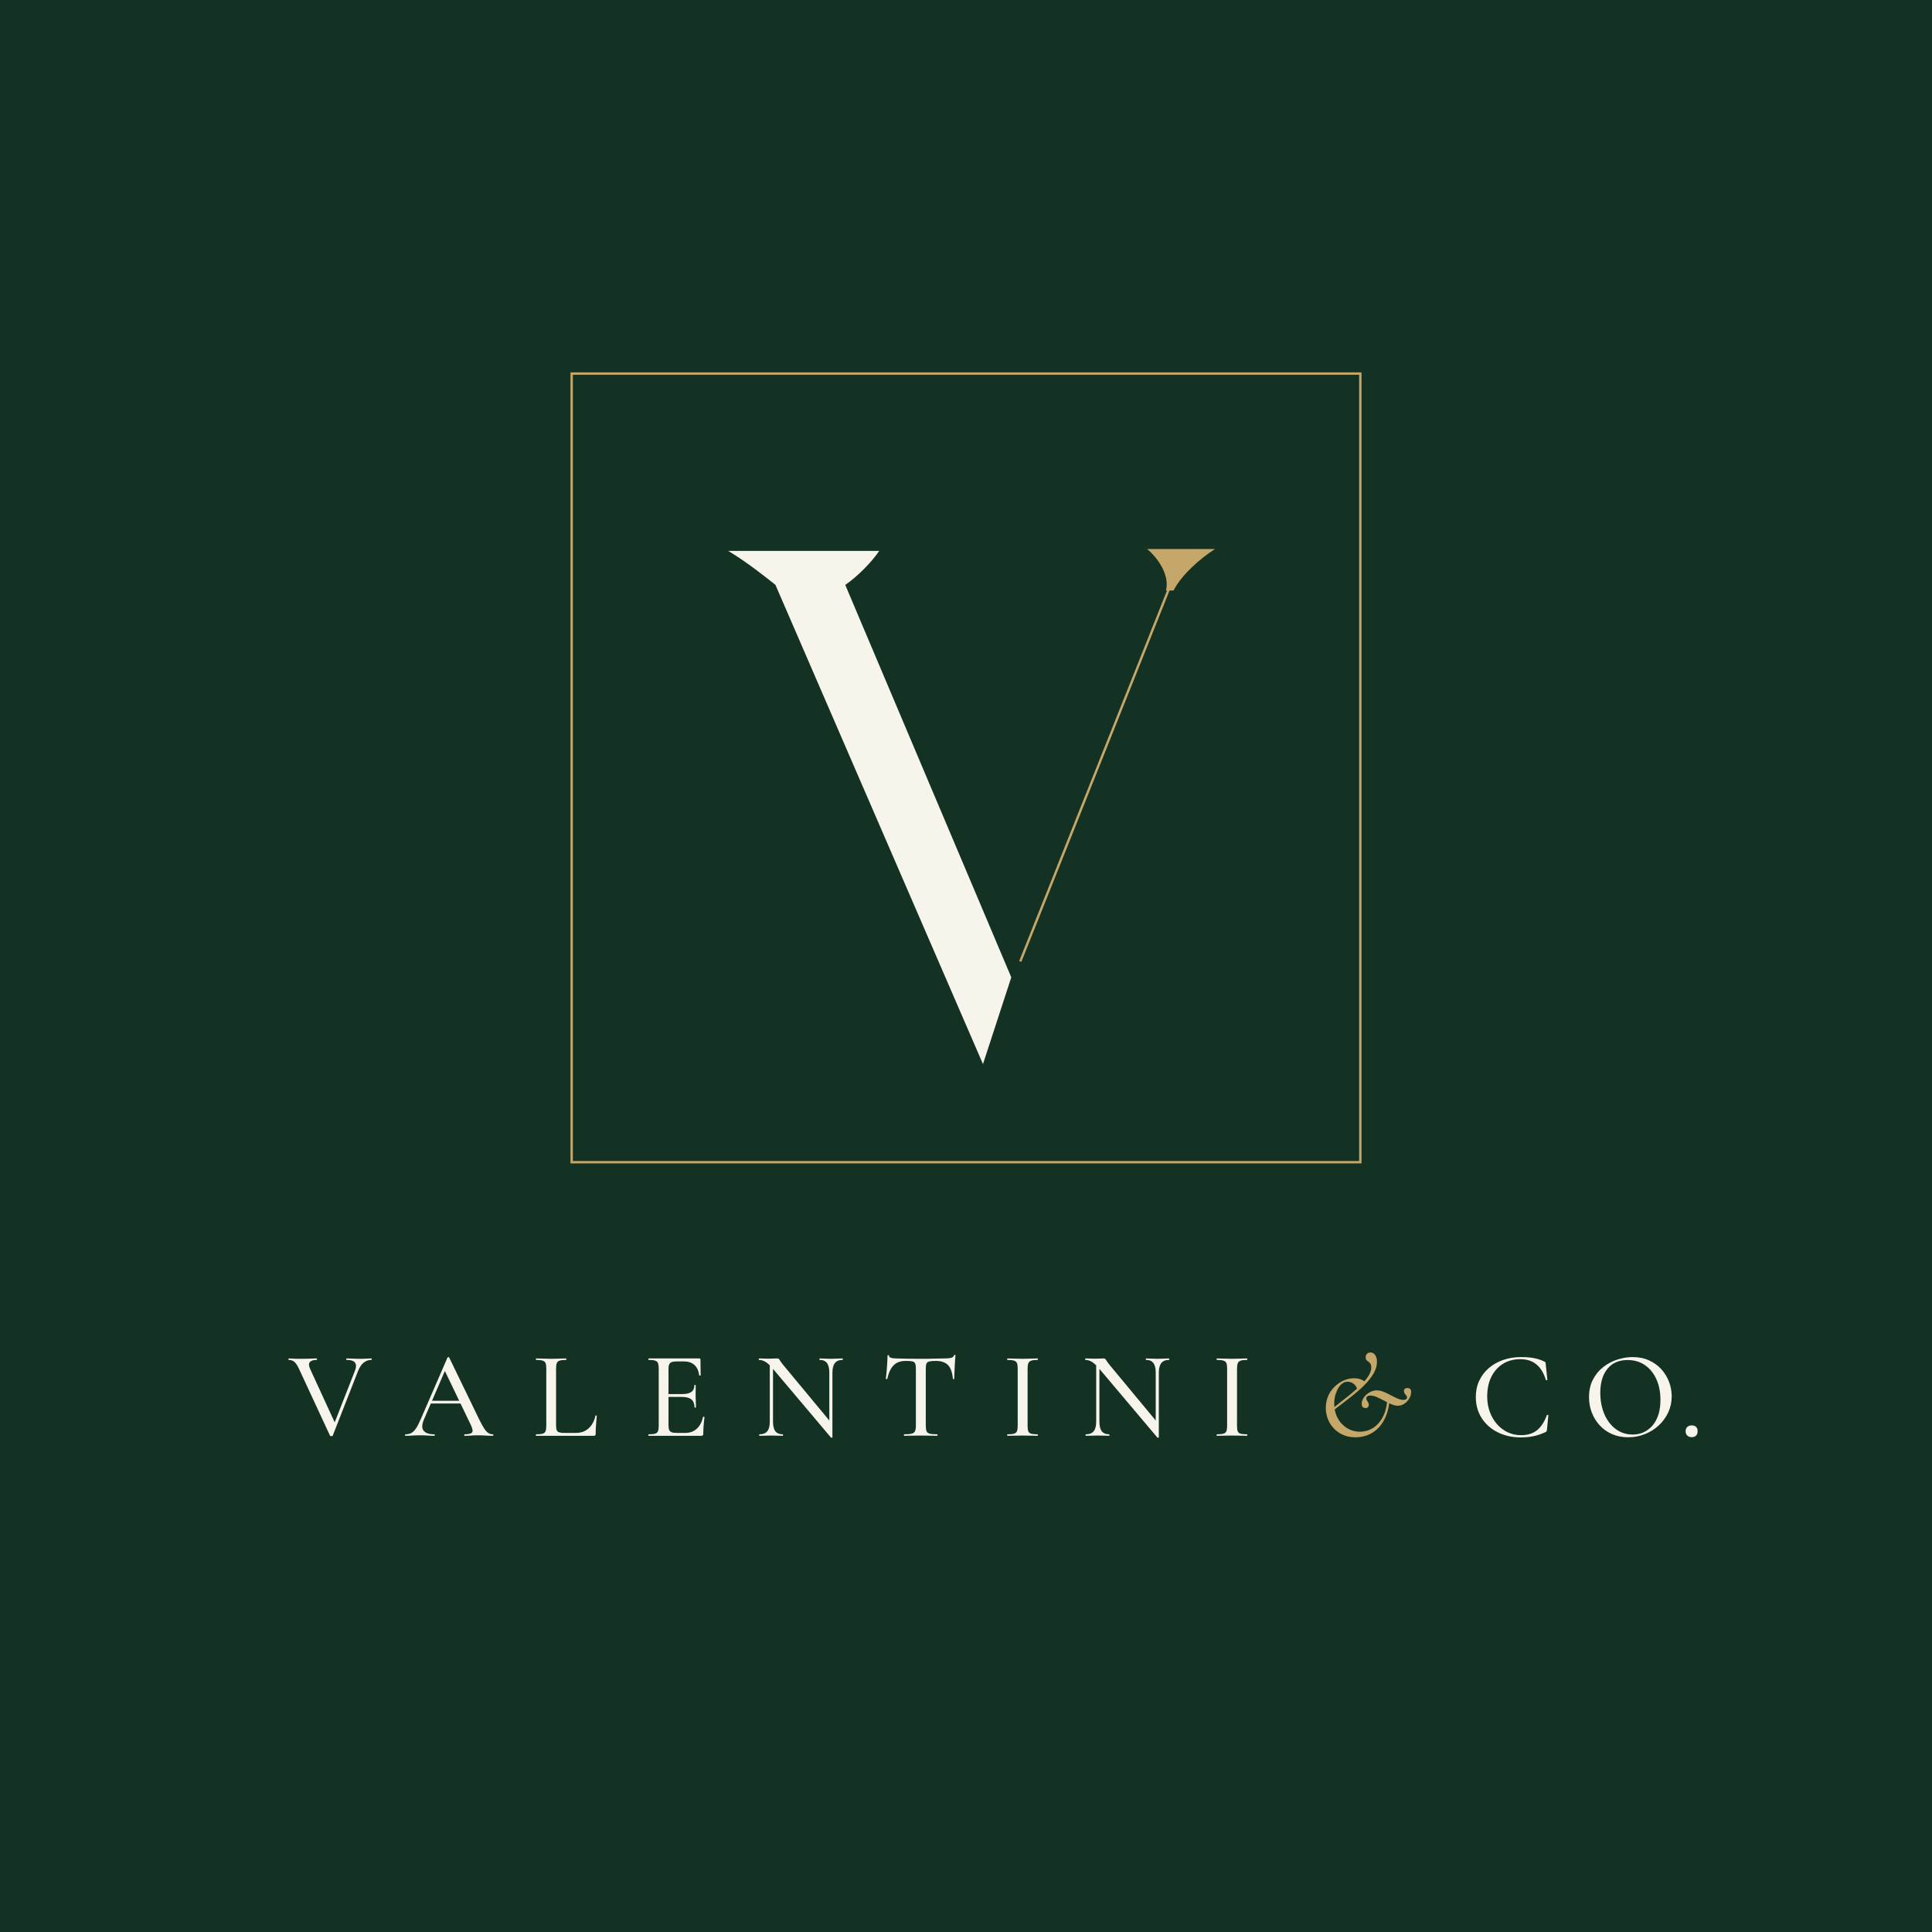
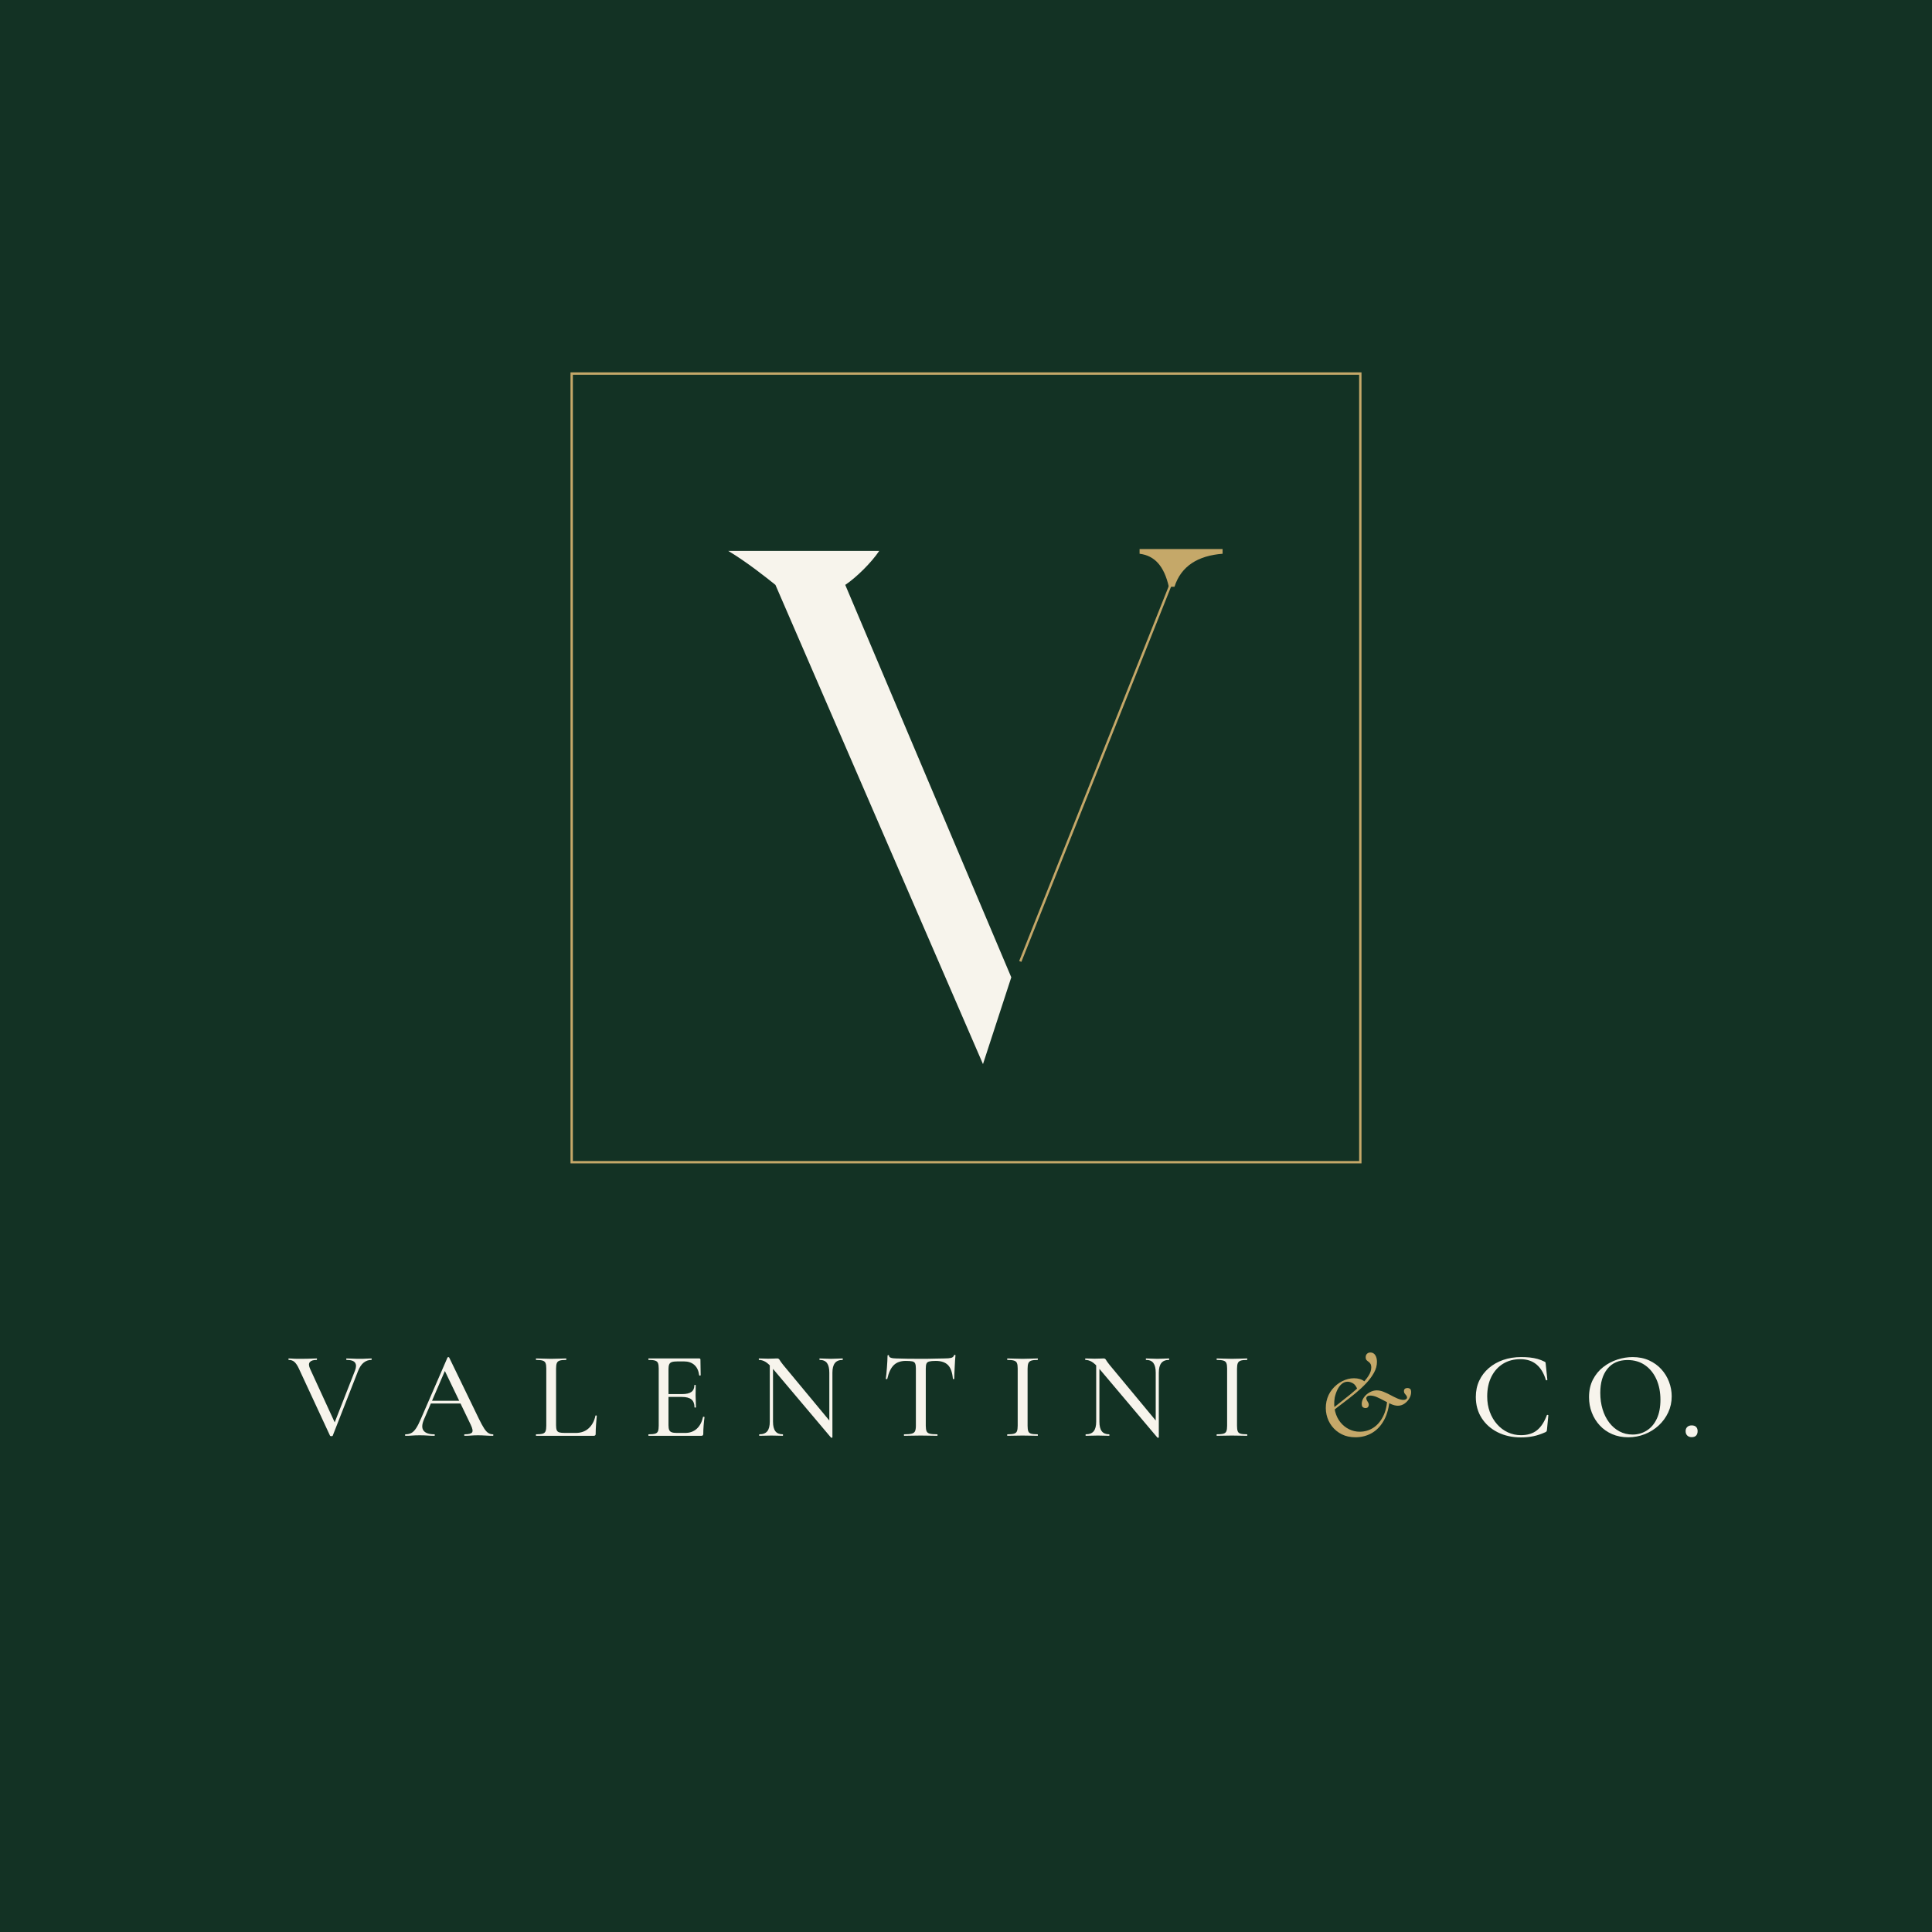
<svg xmlns="http://www.w3.org/2000/svg" viewBox="0 0 1024 1024">
  <rect width="1024" height="1024" fill="#133224" />
  <g transform="translate(302 197)">
    <rect x="1" y="1" width="418" height="418" fill="none" stroke="#C5A869" stroke-width="1.25" vector-effect="non-scaling-stroke" />
    <path fill="#F7F4EC" d="M 84 95 H 164 C 160 101, 152 109, 146 113 L 234 321 L 219 367 L 109 113 C 104 109, 94 101, 84 95 Z" />
-     <path fill="#C5A869" d="M 306 94 H 342 C 334 99, 324 108, 320 116 L 316 116 C 318 108, 312 99, 306 94 Z" />
+     <path fill="#C5A869" d="M 302 94 H 346 V 96.5 C 333 97.5, 324 103, 320.5 114 L 317.5 114 C 315 103, 310 97.5, 302 96.5 Z" />
    <line x1="318" y1="114" x2="239" y2="312" stroke="#C5A869" stroke-width="1.25" stroke-linecap="square" vector-effect="non-scaling-stroke" />
  </g>
  <path fill="#F7F4EC" d="M196.821 720.0Q197.018 720.0 197.018 720.394Q197.018 720.787 196.821 720.787Q194.59 720.787 192.786 722.198Q190.982 723.608 189.736 726.757L176.354 760.934Q176.288 761.197 175.665 761.197Q175.042 761.197 174.91 760.934L158.445 725.445Q157.33 723.018 156.116 721.902Q154.902 720.787 153.066 720.787Q152.869 720.787 152.869 720.394Q152.869 720.0 153.066 720.0Q153.918 720.0 154.64 720.066Q155.362 720.131 156.214 720.164Q157.067 720.197 158.314 720.197Q160.806 720.197 162.578 720.164Q164.349 720.131 165.595 720.066Q166.842 720.0 167.826 720.0Q168.022 720.0 168.022 720.394Q168.022 720.787 167.826 720.787Q165.202 720.787 164.218 721.935Q163.234 723.083 164.414 725.642L177.862 754.899L175.501 758.704L188.162 726.429Q189.211 723.739 188.194 722.263Q187.178 720.787 183.701 720.787Q183.504 720.787 183.504 720.394Q183.504 720.0 183.701 720.0Q185.406 720.0 186.948 720.098Q188.49 720.197 190.982 720.197Q192.885 720.197 194.033 720.098Q195.181 720.0 196.821 720.0Z" />
  <path fill="#F7F4EC" d="M227.267 743.878 228.054 742.435H245.898L246.357 743.878ZM261.182 760.213Q261.51 760.213 261.51 760.606Q261.51 761.0 261.182 761.0Q259.28 761.0 257.279 760.869Q255.278 760.738 253.376 760.738Q251.277 760.738 249.735 760.869Q248.194 761.0 246.291 761.0Q246.029 761.0 246.029 760.606Q246.029 760.213 246.291 760.213Q249.506 760.213 250.227 759.196Q250.949 758.179 249.506 755.162L235.402 725.838L237.501 722.69L224.709 752.341Q223.003 756.342 224.512 758.278Q226.021 760.213 230.154 760.213Q230.482 760.213 230.482 760.606Q230.482 761.0 230.154 761.0Q228.186 761.0 226.546 760.869Q224.906 760.738 222.413 760.738Q219.986 760.738 218.51 760.869Q217.034 761.0 214.934 761.0Q214.672 761.0 214.672 760.606Q214.672 760.213 214.934 760.213Q216.706 760.213 218.018 759.524Q219.33 758.835 220.543 756.998Q221.757 755.162 223.2 751.75L237.173 719.541Q237.238 719.344 237.632 719.311Q238.026 719.278 238.091 719.541L253.835 752.013Q255.41 755.227 256.558 757.031Q257.706 758.835 258.821 759.524Q259.936 760.213 261.182 760.213Z" />
  <path fill="#F7F4EC" d="M294.726 725.379V755.424Q294.726 757.13 295.087 758.015Q295.448 758.901 296.465 759.196Q297.482 759.491 299.515 759.491H305.091Q309.355 759.491 312.045 756.998Q314.734 754.506 315.587 750.373Q315.587 750.176 315.948 750.209Q316.309 750.242 316.309 750.438Q316.112 752.341 315.915 755.03Q315.718 757.72 315.718 760.016Q315.718 761.0 314.734 761.0H284.165Q284.034 761.0 284.034 760.606Q284.034 760.213 284.165 760.213Q286.461 760.213 287.609 759.885Q288.757 759.557 289.15 758.573Q289.544 757.589 289.544 755.686V725.314Q289.544 723.411 289.15 722.46Q288.757 721.509 287.609 721.148Q286.461 720.787 284.165 720.787Q284.034 720.787 284.034 720.394Q284.034 720.0 284.165 720.0Q285.739 720.0 287.806 720.098Q289.872 720.197 292.102 720.197Q294.464 720.197 296.465 720.098Q298.466 720.0 300.04 720.0Q300.171 720.0 300.171 720.394Q300.171 720.787 300.04 720.787Q297.744 720.787 296.629 721.148Q295.514 721.509 295.12 722.493Q294.726 723.477 294.726 725.379Z" />
  <path fill="#F7F4EC" d="M371.766 761.0H343.821Q343.624 761.0 343.624 760.606Q343.624 760.213 343.821 760.213Q346.051 760.213 347.199 759.885Q348.347 759.557 348.741 758.573Q349.134 757.589 349.134 755.686V725.314Q349.134 723.411 348.741 722.46Q348.347 721.509 347.199 721.148Q346.051 720.787 343.821 720.787Q343.624 720.787 343.624 720.394Q343.624 720.0 343.821 720.0H370.586Q371.242 720.0 371.242 720.59L371.373 728.856Q371.373 729.053 371.012 729.086Q370.651 729.118 370.586 728.922Q370.126 725.314 368.027 723.444Q365.928 721.574 362.517 721.574H359.171Q357.203 721.574 356.154 721.902Q355.104 722.23 354.71 723.116Q354.317 724.002 354.317 725.576V755.424Q354.317 756.998 354.678 757.884Q355.038 758.77 356.022 759.13Q357.006 759.491 358.778 759.491H363.107Q366.846 759.491 369.274 757.294Q371.701 755.096 372.619 751.029Q372.619 750.832 373.013 750.898Q373.406 750.963 373.406 751.16Q373.144 752.931 372.947 755.424Q372.75 757.917 372.75 760.016Q372.75 761.0 371.766 761.0ZM368.093 745.912Q368.093 743.091 366.486 741.746Q364.878 740.402 361.336 740.402H351.824V738.893H361.533Q364.878 738.893 366.453 737.745Q368.027 736.597 368.027 734.17Q368.027 734.038 368.388 734.038Q368.749 734.038 368.749 734.17Q368.749 736.203 368.716 737.318Q368.683 738.434 368.683 739.68Q368.683 741.189 368.782 742.698Q368.88 744.206 368.88 745.912Q368.88 746.043 368.486 746.043Q368.093 746.043 368.093 745.912Z" />
  <path fill="#F7F4EC" d="M408.003 753.522V721.509L409.709 721.64V753.522Q409.709 756.933 410.955 758.573Q412.202 760.213 414.891 760.213Q415.022 760.213 415.022 760.606Q415.022 761.0 414.891 761.0Q413.514 761.0 412.103 760.934Q410.693 760.869 408.922 760.869Q407.216 760.869 405.576 760.934Q403.936 761.0 402.493 761.0Q402.362 761.0 402.362 760.606Q402.362 760.213 402.493 760.213Q405.379 760.213 406.691 758.573Q408.003 756.933 408.003 753.522ZM441.197 761.853Q441.197 761.984 440.902 762.017Q440.606 762.05 440.475 761.984L409.578 725.379Q407.282 722.69 405.609 721.738Q403.936 720.787 402.296 720.787Q402.165 720.787 402.165 720.394Q402.165 720.0 402.296 720.0Q403.542 720.0 404.789 720.066Q406.035 720.131 407.085 720.131Q408.659 720.131 409.971 720.066Q411.283 720.0 411.939 720.0Q412.792 720.0 413.186 720.754Q413.579 721.509 415.088 723.411L440.672 754.243ZM441.197 727.544V761.853L439.557 759.819V727.544Q439.557 724.133 438.343 722.46Q437.13 720.787 434.44 720.787Q434.309 720.787 434.309 720.394Q434.309 720.0 434.44 720.0Q435.818 720.0 437.261 720.098Q438.704 720.197 440.41 720.197Q442.05 720.197 443.624 720.098Q445.198 720.0 446.576 720.0Q446.707 720.0 446.707 720.394Q446.707 720.787 446.576 720.787Q443.821 720.787 442.509 722.46Q441.197 724.133 441.197 727.544Z" />
  <path fill="#F7F4EC" d="M480.054 721.312Q475.987 721.312 473.691 723.575Q471.395 725.838 470.28 730.824Q470.214 730.955 469.854 730.955Q469.493 730.955 469.493 730.758Q469.624 729.906 469.788 728.331Q469.952 726.757 470.083 724.92Q470.214 723.083 470.313 721.378Q470.411 719.672 470.411 718.557Q470.411 718.229 470.805 718.229Q471.198 718.229 471.198 718.557Q471.198 719.213 471.854 719.508Q472.51 719.803 473.363 719.902Q474.216 720.0 474.806 720.0Q480.448 720.197 487.992 720.197Q492.584 720.197 495.339 720.098Q498.094 720.0 500.653 720.0Q502.883 720.0 504.097 719.705Q505.31 719.41 505.638 718.36Q505.704 718.098 506.065 718.098Q506.426 718.098 506.426 718.36Q506.294 719.344 506.196 721.115Q506.098 722.886 505.999 724.789Q505.901 726.691 505.835 728.331Q505.77 729.971 505.77 730.758Q505.77 730.955 505.409 730.955Q505.048 730.955 505.048 730.758Q504.589 725.642 502.424 723.477Q500.259 721.312 495.995 721.312Q493.699 721.312 492.551 721.607Q491.403 721.902 491.042 722.755Q490.682 723.608 490.682 725.445V755.686Q490.682 757.589 491.108 758.573Q491.534 759.557 492.814 759.885Q494.093 760.213 496.782 760.213Q496.914 760.213 496.914 760.606Q496.914 761.0 496.782 761.0Q495.011 761.0 492.814 760.934Q490.616 760.869 487.992 760.869Q485.499 760.869 483.302 760.934Q481.104 761.0 479.267 761.0Q479.07 761.0 479.07 760.606Q479.07 760.213 479.267 760.213Q481.826 760.213 483.17 759.885Q484.515 759.557 484.974 758.573Q485.434 757.589 485.434 755.686V725.314Q485.434 723.542 485.04 722.657Q484.646 721.771 483.466 721.542Q482.285 721.312 480.054 721.312Z" />
  <path fill="#F7F4EC" d="M544.645 755.686Q544.645 757.589 545.006 758.573Q545.366 759.557 546.514 759.885Q547.662 760.213 549.958 760.213Q550.09 760.213 550.09 760.606Q550.09 761.0 549.958 761.0Q548.318 761.0 546.318 760.934Q544.317 760.869 541.955 760.869Q539.659 760.869 537.626 760.934Q535.592 761.0 533.952 761.0Q533.821 761.0 533.821 760.606Q533.821 760.213 533.952 760.213Q536.248 760.213 537.429 759.885Q538.61 759.557 539.003 758.573Q539.397 757.589 539.397 755.686V725.314Q539.397 723.411 539.003 722.46Q538.61 721.509 537.429 721.148Q536.248 720.787 533.952 720.787Q533.821 720.787 533.821 720.394Q533.821 720.0 533.952 720.0Q535.592 720.0 537.626 720.098Q539.659 720.197 541.955 720.197Q544.317 720.197 546.35 720.098Q548.384 720.0 549.958 720.0Q550.09 720.0 550.09 720.394Q550.09 720.787 549.958 720.787Q547.662 720.787 546.547 721.181Q545.432 721.574 545.038 722.558Q544.645 723.542 544.645 725.445Z" />
  <path fill="#F7F4EC" d="M581.003 753.522V721.509L582.709 721.64V753.522Q582.709 756.933 583.955 758.573Q585.202 760.213 587.891 760.213Q588.022 760.213 588.022 760.606Q588.022 761.0 587.891 761.0Q586.514 761.0 585.103 760.934Q583.693 760.869 581.922 760.869Q580.216 760.869 578.576 760.934Q576.936 761.0 575.493 761.0Q575.362 761.0 575.362 760.606Q575.362 760.213 575.493 760.213Q578.379 760.213 579.691 758.573Q581.003 756.933 581.003 753.522ZM614.197 761.853Q614.197 761.984 613.902 762.017Q613.606 762.05 613.475 761.984L582.578 725.379Q580.282 722.69 578.609 721.738Q576.936 720.787 575.296 720.787Q575.165 720.787 575.165 720.394Q575.165 720.0 575.296 720.0Q576.542 720.0 577.789 720.066Q579.035 720.131 580.085 720.131Q581.659 720.131 582.971 720.066Q584.283 720.0 584.939 720.0Q585.792 720.0 586.186 720.754Q586.579 721.509 588.088 723.411L613.672 754.243ZM614.197 727.544V761.853L612.557 759.819V727.544Q612.557 724.133 611.343 722.46Q610.13 720.787 607.44 720.787Q607.309 720.787 607.309 720.394Q607.309 720.0 607.44 720.0Q608.818 720.0 610.261 720.098Q611.704 720.197 613.41 720.197Q615.05 720.197 616.624 720.098Q618.198 720.0 619.576 720.0Q619.707 720.0 619.707 720.394Q619.707 720.787 619.576 720.787Q616.821 720.787 615.509 722.46Q614.197 724.133 614.197 727.544Z" />
  <path fill="#F7F4EC" d="M655.645 755.686Q655.645 757.589 656.006 758.573Q656.366 759.557 657.514 759.885Q658.662 760.213 660.958 760.213Q661.09 760.213 661.09 760.606Q661.09 761.0 660.958 761.0Q659.318 761.0 657.318 760.934Q655.317 760.869 652.955 760.869Q650.659 760.869 648.626 760.934Q646.592 761.0 644.952 761.0Q644.821 761.0 644.821 760.606Q644.821 760.213 644.952 760.213Q647.248 760.213 648.429 759.885Q649.61 759.557 650.003 758.573Q650.397 757.589 650.397 755.686V725.314Q650.397 723.411 650.003 722.46Q649.61 721.509 648.429 721.148Q647.248 720.787 644.952 720.787Q644.821 720.787 644.821 720.394Q644.821 720.0 644.952 720.0Q646.592 720.0 648.626 720.098Q650.659 720.197 652.955 720.197Q655.317 720.197 657.35 720.098Q659.384 720.0 660.958 720.0Q661.09 720.0 661.09 720.394Q661.09 720.787 660.958 720.787Q658.662 720.787 657.547 721.181Q656.432 721.574 656.038 722.558Q655.645 723.542 655.645 725.445Z" />
  <path fill="#C5A869" d="M718.402 761.787Q714.334 761.787 711.186 760.213Q708.037 758.638 705.938 755.916Q703.838 753.194 703.084 749.782Q702.33 746.371 703.051 742.763Q703.838 739.155 706.069 736.4Q708.299 733.645 711.382 732.07Q714.466 730.496 717.68 730.496Q719.32 730.496 720.862 730.955Q722.403 731.414 723.584 732.53L719.451 736.334Q718.467 733.907 716.991 733.12Q715.515 732.333 714.269 732.333Q712.563 732.333 711.186 733.481Q709.808 734.629 708.89 736.498Q707.971 738.368 707.446 740.664Q706.79 744.731 707.643 748.077Q708.496 751.422 710.431 753.817Q712.366 756.211 715.023 757.523Q717.68 758.835 720.632 758.835Q724.634 758.835 727.848 756.769Q731.062 754.702 733.096 750.668Q735.13 746.634 735.326 740.73L736.573 741.123Q736.114 748.011 733.621 752.603Q731.128 757.195 727.192 759.491Q723.256 761.787 718.402 761.787ZM705.872 748.274 705.15 747.552Q707.315 745.65 710.169 743.452Q713.022 741.254 715.942 738.86Q718.861 736.466 721.321 734.038Q723.781 731.611 725.29 729.282Q726.798 726.954 726.798 724.854Q726.798 723.542 726.372 722.854Q725.946 722.165 725.355 721.771Q724.765 721.378 724.306 720.886Q723.846 720.394 723.846 719.344Q723.846 718.229 724.535 717.54Q725.224 716.851 726.339 716.851Q727.979 716.851 728.898 718.229Q729.816 719.606 729.816 721.837Q729.816 724.723 728.242 727.577Q726.667 730.43 724.109 733.153Q721.55 735.875 718.402 738.466Q715.253 741.058 711.973 743.518Q708.693 745.978 705.872 748.274ZM723.65 746.306Q722.928 746.306 722.338 745.846Q721.747 745.387 721.747 744.075Q721.747 742.304 722.895 740.664Q724.043 739.024 725.913 737.974Q727.782 736.925 729.685 736.925Q731.456 736.925 733.326 737.679Q735.195 738.434 737.065 739.45Q738.934 740.467 740.673 741.222Q742.411 741.976 743.854 741.976Q744.707 741.976 745.232 741.615Q745.757 741.254 745.757 740.73Q745.757 740.139 745.363 739.647Q744.97 739.155 744.543 738.63Q744.117 738.106 744.117 737.318Q744.117 736.531 744.609 736.105Q745.101 735.678 746.019 735.678Q746.806 735.678 747.364 736.105Q747.922 736.531 747.922 737.909Q747.922 739.549 746.938 741.222Q745.954 742.894 744.379 743.977Q742.805 745.059 740.902 745.059Q739.262 745.059 737.393 744.239Q735.523 743.419 733.588 742.37Q731.653 741.32 729.783 740.5Q727.914 739.68 726.274 739.68Q725.224 739.68 724.699 740.106Q724.174 740.533 724.174 741.058Q724.174 741.714 724.502 742.271Q724.83 742.829 725.158 743.386Q725.486 743.944 725.486 744.6Q725.486 745.19 725.093 745.748Q724.699 746.306 723.65 746.306Z" />
  <path fill="#F7F4EC" d="M806.29 719.278Q808.782 719.278 810.914 719.508Q813.046 719.738 814.916 720.262Q816.786 720.787 818.491 721.64Q819.016 721.837 819.114 722.066Q819.213 722.296 819.278 723.083L820.131 731.349Q820.131 731.48 819.77 731.578Q819.41 731.677 819.344 731.414Q817.704 725.97 814.358 723.182Q811.013 720.394 805.83 720.394Q800.582 720.394 796.646 722.821Q792.71 725.248 790.48 729.676Q788.25 734.104 788.25 740.139Q788.25 744.6 789.627 748.339Q791.005 752.078 793.465 754.866Q795.925 757.654 799.172 759.163Q802.419 760.672 806.158 760.672Q811.406 760.672 814.654 758.048Q817.901 755.424 819.869 750.045Q820.0 749.848 820.328 749.914Q820.656 749.979 820.656 750.176L819.934 757.654Q819.869 758.442 819.705 758.638Q819.541 758.835 819.082 759.098Q815.736 760.606 812.686 761.23Q809.635 761.853 806.158 761.853Q799.205 761.853 793.793 759.13Q788.381 756.408 785.298 751.586Q782.214 746.765 782.214 740.402Q782.214 735.678 784.018 731.808Q785.822 727.938 789.102 725.117Q792.382 722.296 796.745 720.787Q801.107 719.278 806.29 719.278Z" />
  <path fill="#F7F4EC" d="M863.01 761.787Q858.286 761.787 854.449 760.114Q850.611 758.442 847.889 755.49Q845.166 752.538 843.69 748.7Q842.214 744.862 842.214 740.533Q842.214 735.219 844.281 731.218Q846.347 727.216 849.758 724.559Q853.17 721.902 857.237 720.59Q861.304 719.278 865.306 719.278Q870.16 719.278 873.998 721.017Q877.835 722.755 880.525 725.707Q883.214 728.659 884.625 732.398Q886.035 736.138 886.035 740.074Q886.035 744.666 884.198 748.602Q882.362 752.538 879.18 755.49Q875.998 758.442 871.833 760.114Q867.667 761.787 863.01 761.787ZM865.306 760.344Q869.438 760.344 872.817 758.212Q876.195 756.08 878.13 751.98Q880.066 747.88 880.066 741.91Q880.066 735.81 877.934 731.054Q875.802 726.298 871.898 723.575Q867.995 720.853 862.616 720.853Q855.728 720.853 851.956 725.51Q848.184 730.168 848.184 738.237Q848.184 742.894 849.398 746.929Q850.611 750.963 852.907 753.981Q855.203 756.998 858.352 758.671Q861.501 760.344 865.306 760.344Z" />
  <path fill="#F7F4EC" d="M896.626 761.722Q895.182 761.722 894.297 760.869Q893.411 760.016 893.411 758.507Q893.411 757.13 894.297 756.31Q895.182 755.49 896.626 755.49Q898.2 755.49 898.987 756.31Q899.774 757.13 899.774 758.507Q899.774 760.016 898.987 760.869Q898.2 761.722 896.626 761.722Z" />
</svg>
